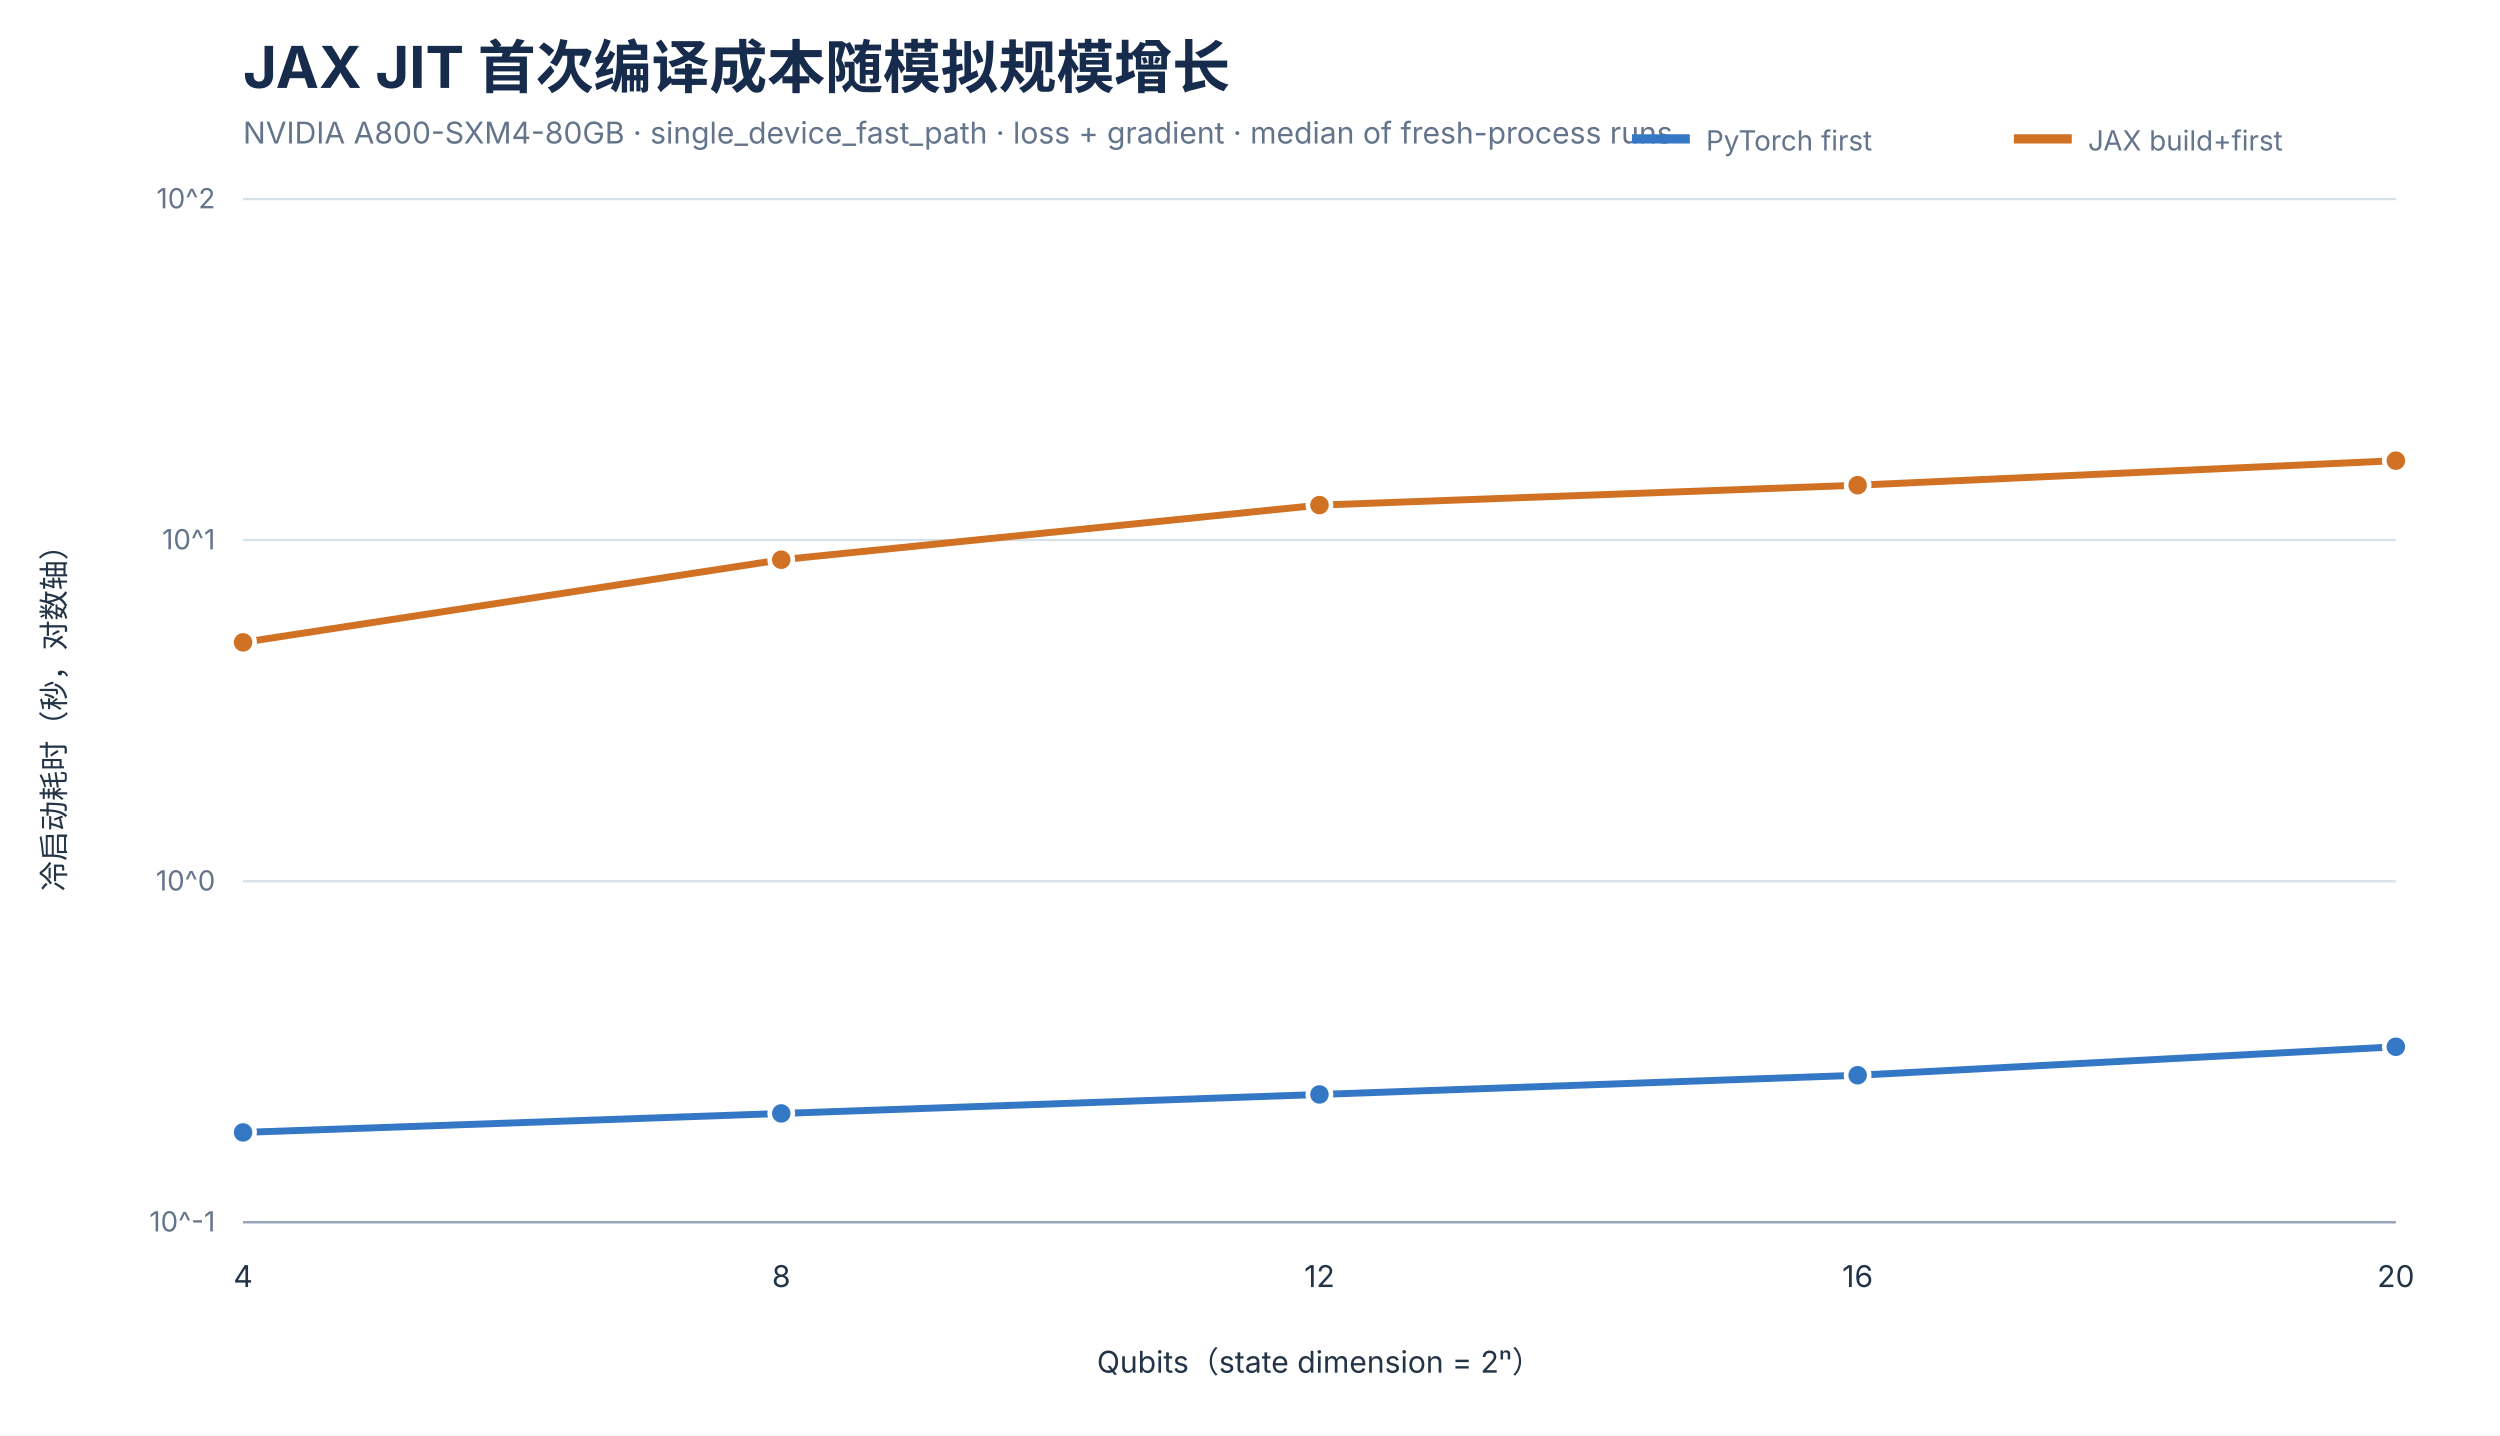
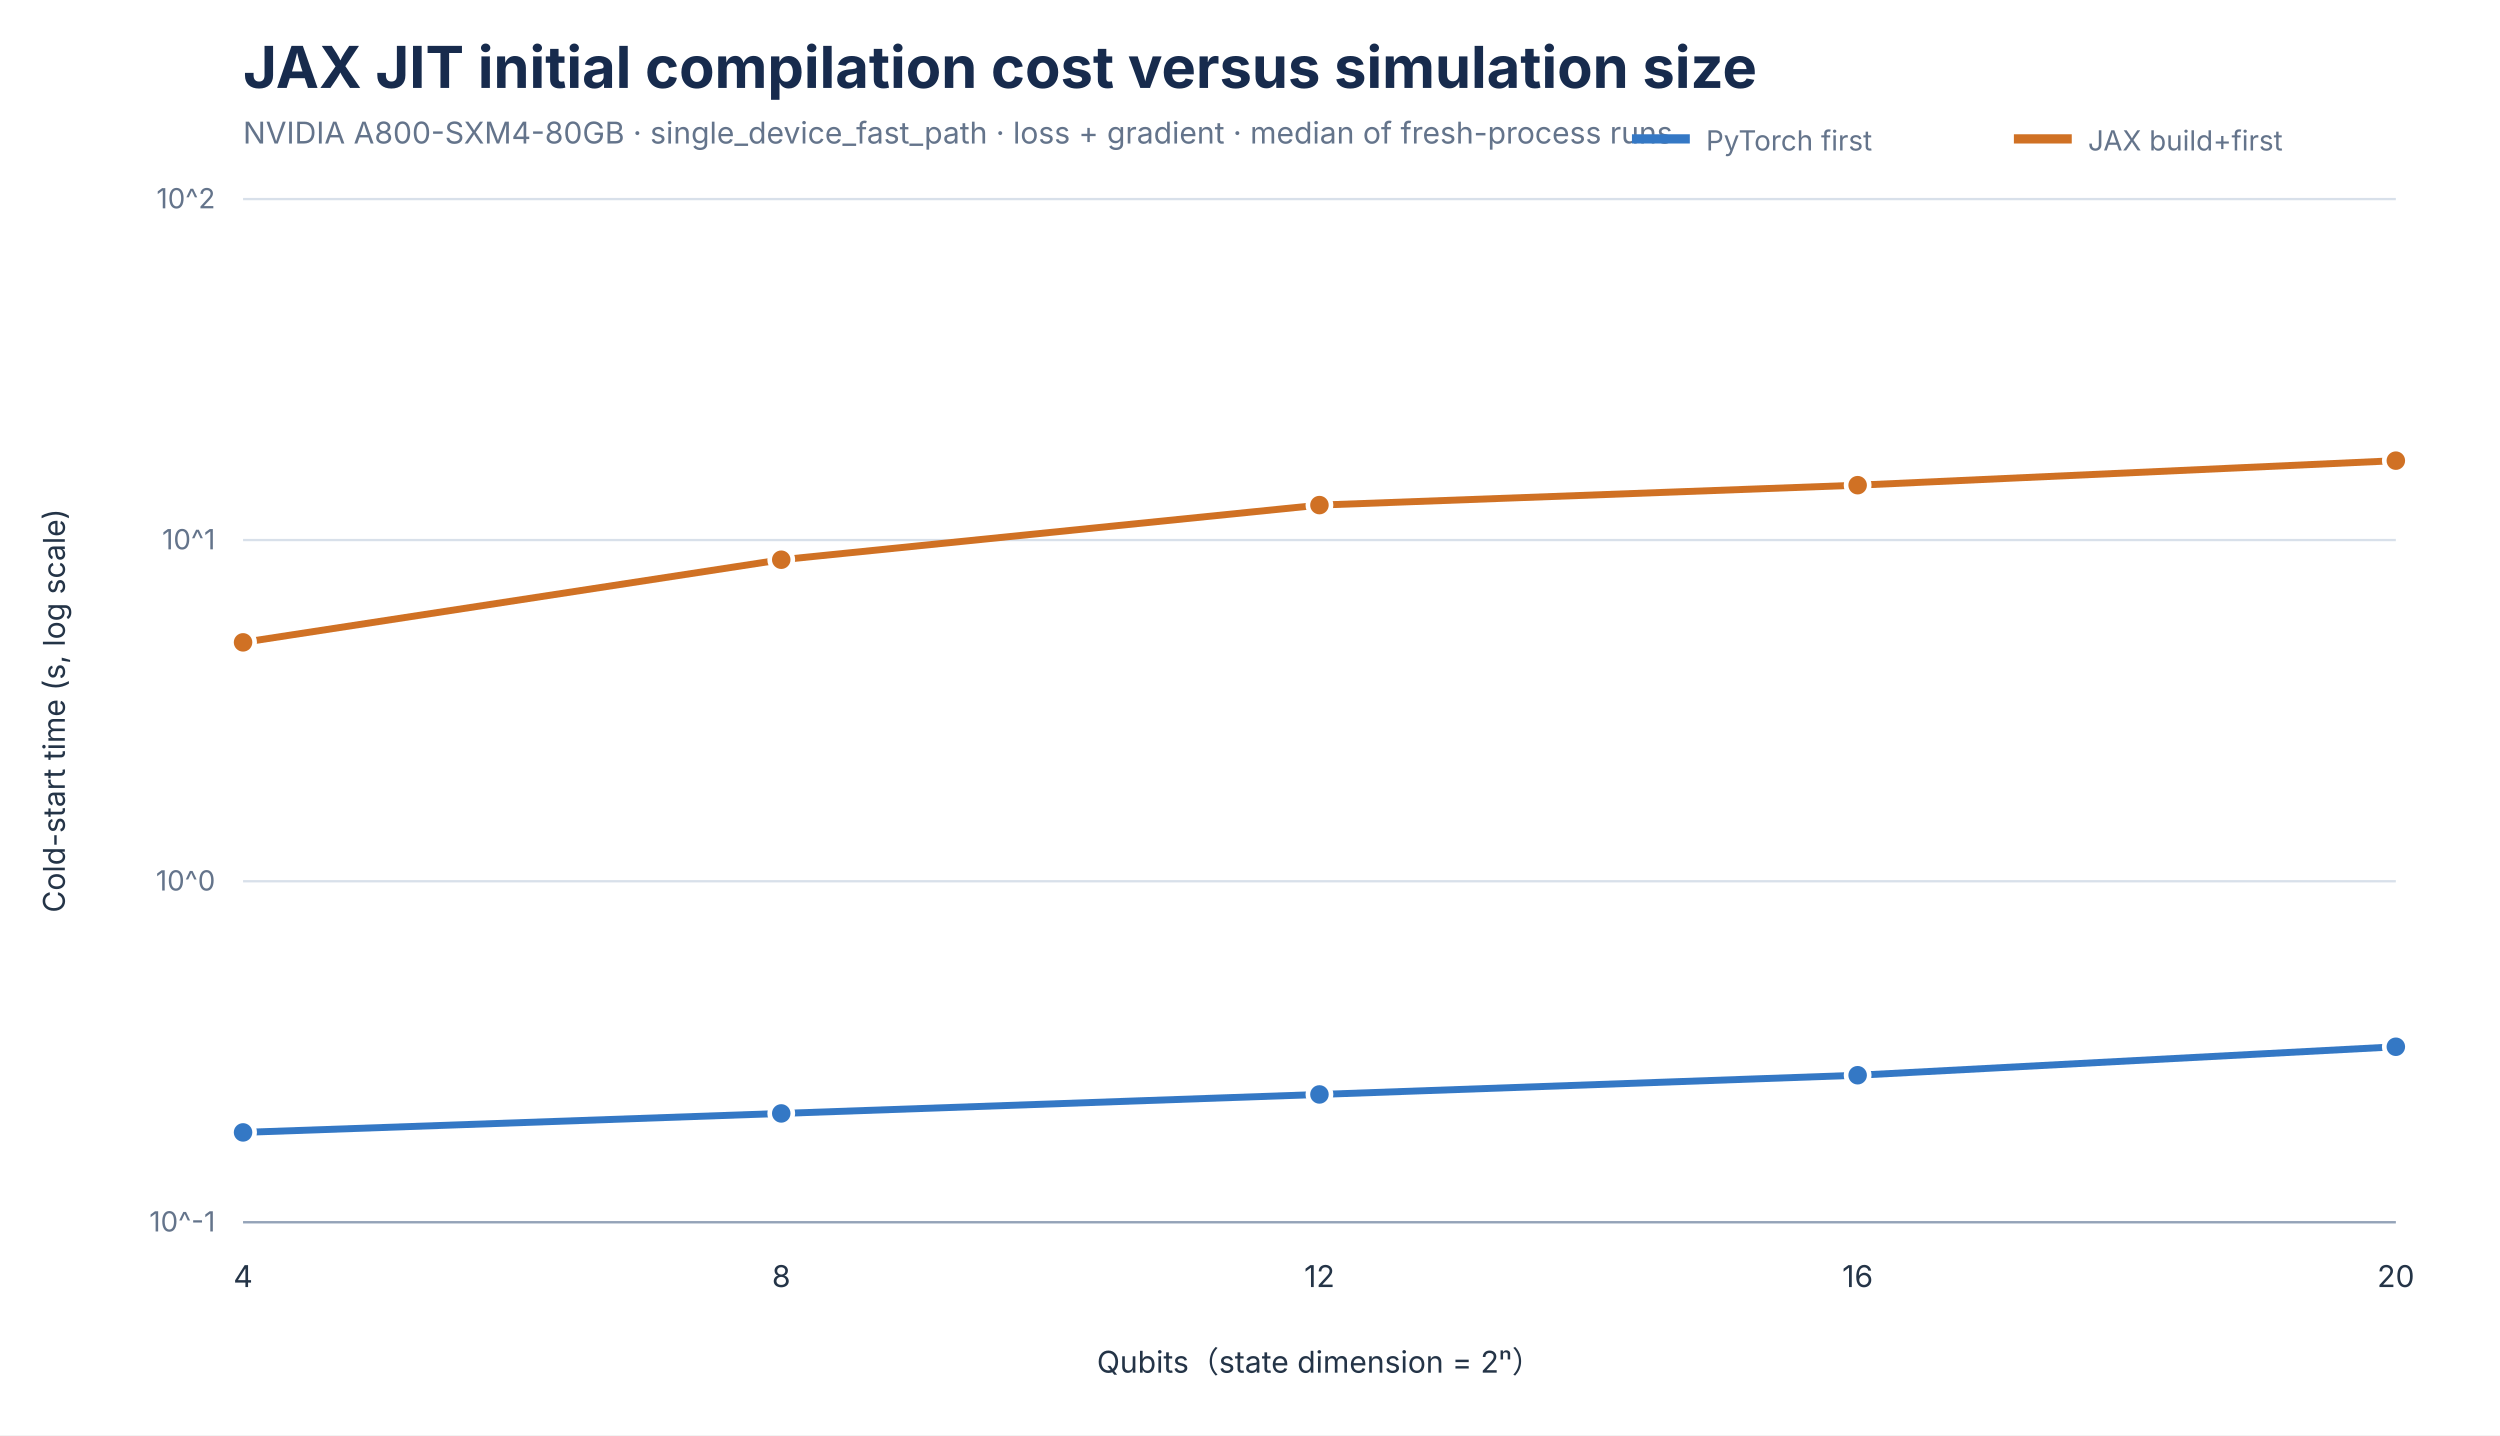
<svg xmlns="http://www.w3.org/2000/svg" width="1080" height="620" viewBox="0 0 1080 620">
  <rect width="100%" height="100%" fill="#FFFFFF" />
  <style>text{font-family:Inter,"PingFang SC","Microsoft YaHei",Arial,sans-serif;fill:#243447}.title{font-size:25px;font-weight:700;fill:#172B4D}.sub{font-size:13px;fill:#64748B}.axis{font-size:12px;fill:#64748B}.label{font-size:13px}.value{font-size:12px;font-weight:700}</style>
-   <text x="105" y="38" class="title">JAX JIT 首次编译成本随模拟规模增长</text>
+   <text x="105" y="38" class="title">JAX JIT initial compilation cost versus simulation size</text>
  <text x="105" y="62" class="sub">NVIDIA A800-SXM4-80GB · single_device_fast_path · loss + gradient · median of fresh-process runs</text>
  <line x1="105" y1="528.0" x2="1035" y2="528.0" stroke="#D8E0EA" stroke-width="1" />
  <text x="93" y="532.0" text-anchor="end" class="axis">10^-1</text>
  <line x1="105" y1="380.7" x2="1035" y2="380.7" stroke="#D8E0EA" stroke-width="1" />
  <text x="93" y="384.7" text-anchor="end" class="axis">10^0</text>
  <line x1="105" y1="233.3" x2="1035" y2="233.3" stroke="#D8E0EA" stroke-width="1" />
  <text x="93" y="237.3" text-anchor="end" class="axis">10^1</text>
  <line x1="105" y1="86.0" x2="1035" y2="86.0" stroke="#D8E0EA" stroke-width="1" />
  <text x="93" y="90.0" text-anchor="end" class="axis">10^2</text>
  <line x1="105" y1="528" x2="1035" y2="528" stroke="#94A3B8" />
  <text x="105.0" y="556" text-anchor="middle" class="label">4</text>
  <text x="337.5" y="556" text-anchor="middle" class="label">8</text>
  <text x="570.0" y="556" text-anchor="middle" class="label">12</text>
  <text x="802.5" y="556" text-anchor="middle" class="label">16</text>
  <text x="1035.0" y="556" text-anchor="middle" class="label">20</text>
  <text x="570.0" y="593" text-anchor="middle" class="label">Qubits（state dimension = 2ⁿ）</text>
-   <text transform="translate(28 307.0) rotate(-90)" text-anchor="middle" class="label">冷启动耗时（秒，对数轴）</text>
+   <text transform="translate(28 307.0) rotate(-90)" text-anchor="middle" class="label">Cold-start time (s, log scale)</text>
  <polyline points="105.0,489.2 337.5,481.0 570.0,472.8 802.5,464.5 1035.0,452.2" fill="none" stroke="#3478C5" stroke-width="3" />
  <circle cx="105.0" cy="489.2" r="5" fill="#3478C5" stroke="#FFF" stroke-width="2" />
  <circle cx="337.5" cy="481.0" r="5" fill="#3478C5" stroke="#FFF" stroke-width="2" />
  <circle cx="570.0" cy="472.8" r="5" fill="#3478C5" stroke="#FFF" stroke-width="2" />
  <circle cx="802.5" cy="464.5" r="5" fill="#3478C5" stroke="#FFF" stroke-width="2" />
  <circle cx="1035.0" cy="452.2" r="5" fill="#3478C5" stroke="#FFF" stroke-width="2" />
  <line x1="705" y1="60" x2="730" y2="60" stroke="#3478C5" stroke-width="4" />
  <text x="737" y="65" class="axis">PyTorch first</text>
  <polyline points="105.0,277.5 337.5,241.8 570.0,218.2 802.5,209.6 1035.0,199.0" fill="none" stroke="#D07124" stroke-width="3" />
  <circle cx="105.0" cy="277.5" r="5" fill="#D07124" stroke="#FFF" stroke-width="2" />
  <circle cx="337.5" cy="241.8" r="5" fill="#D07124" stroke="#FFF" stroke-width="2" />
  <circle cx="570.0" cy="218.2" r="5" fill="#D07124" stroke="#FFF" stroke-width="2" />
  <circle cx="802.5" cy="209.6" r="5" fill="#D07124" stroke="#FFF" stroke-width="2" />
  <circle cx="1035.0" cy="199.0" r="5" fill="#D07124" stroke="#FFF" stroke-width="2" />
  <line x1="870" y1="60" x2="895" y2="60" stroke="#D07124" stroke-width="4" />
  <text x="902" y="65" class="axis">JAX build+first</text>
</svg>
